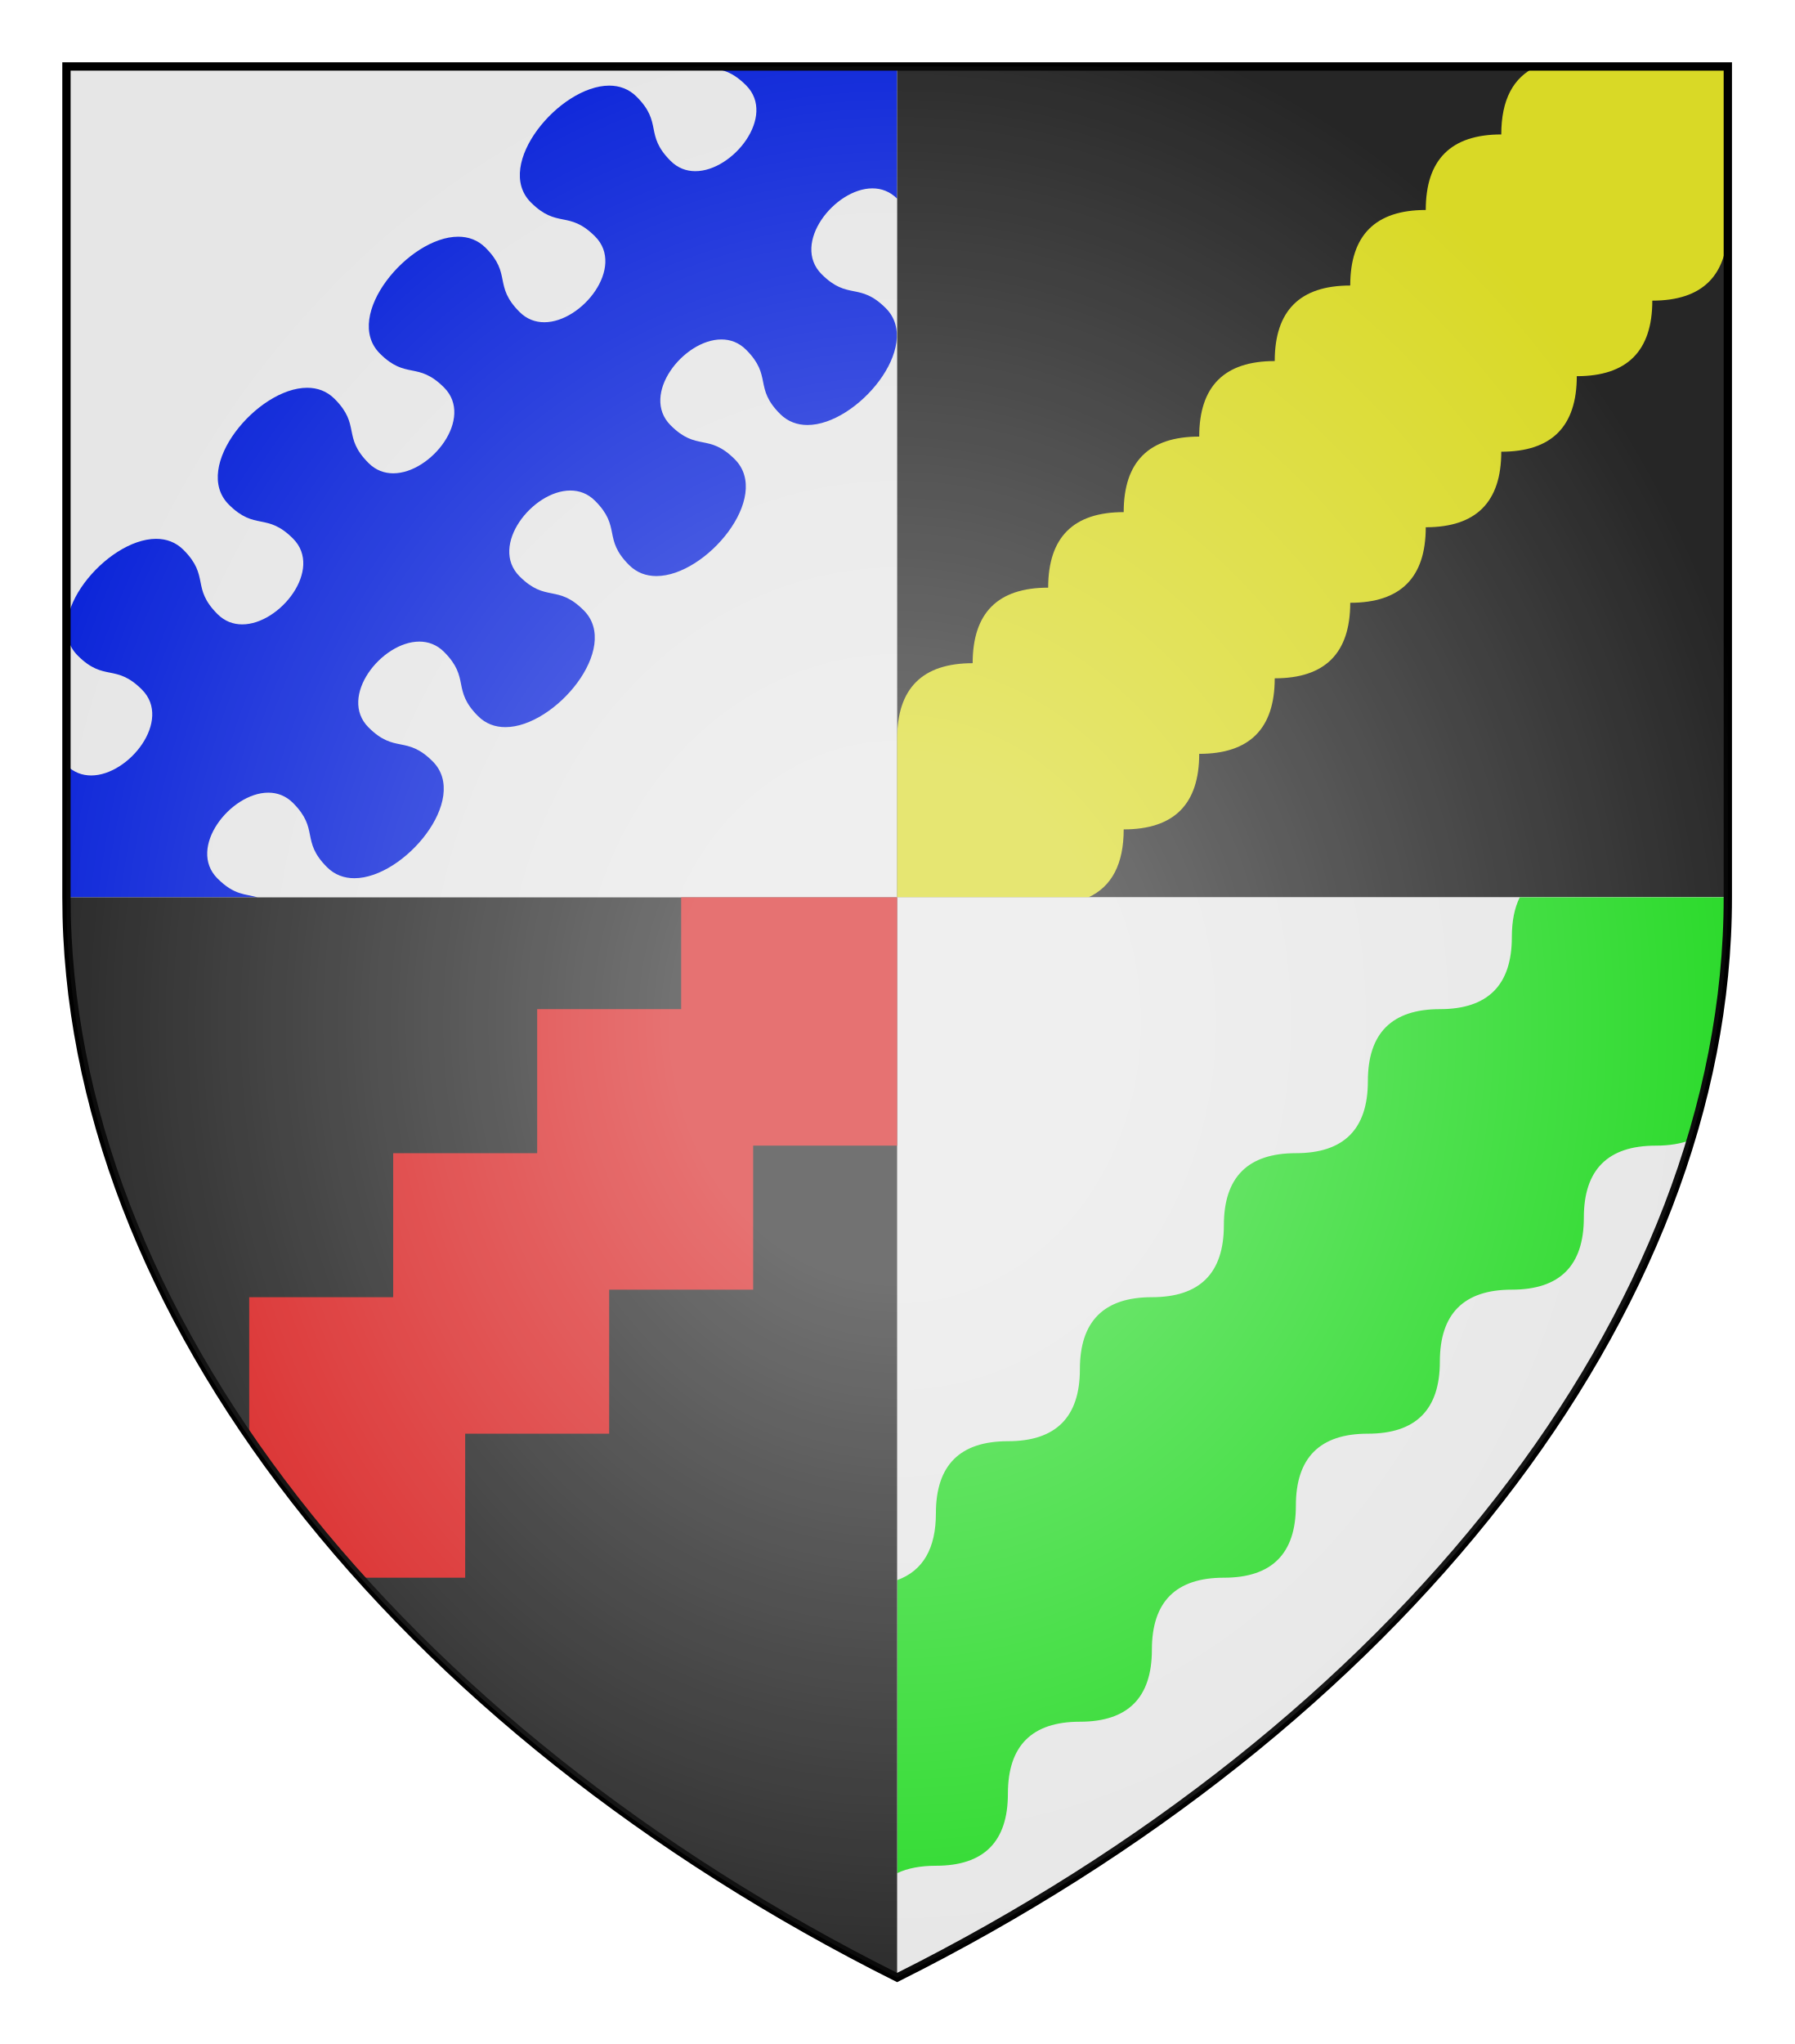
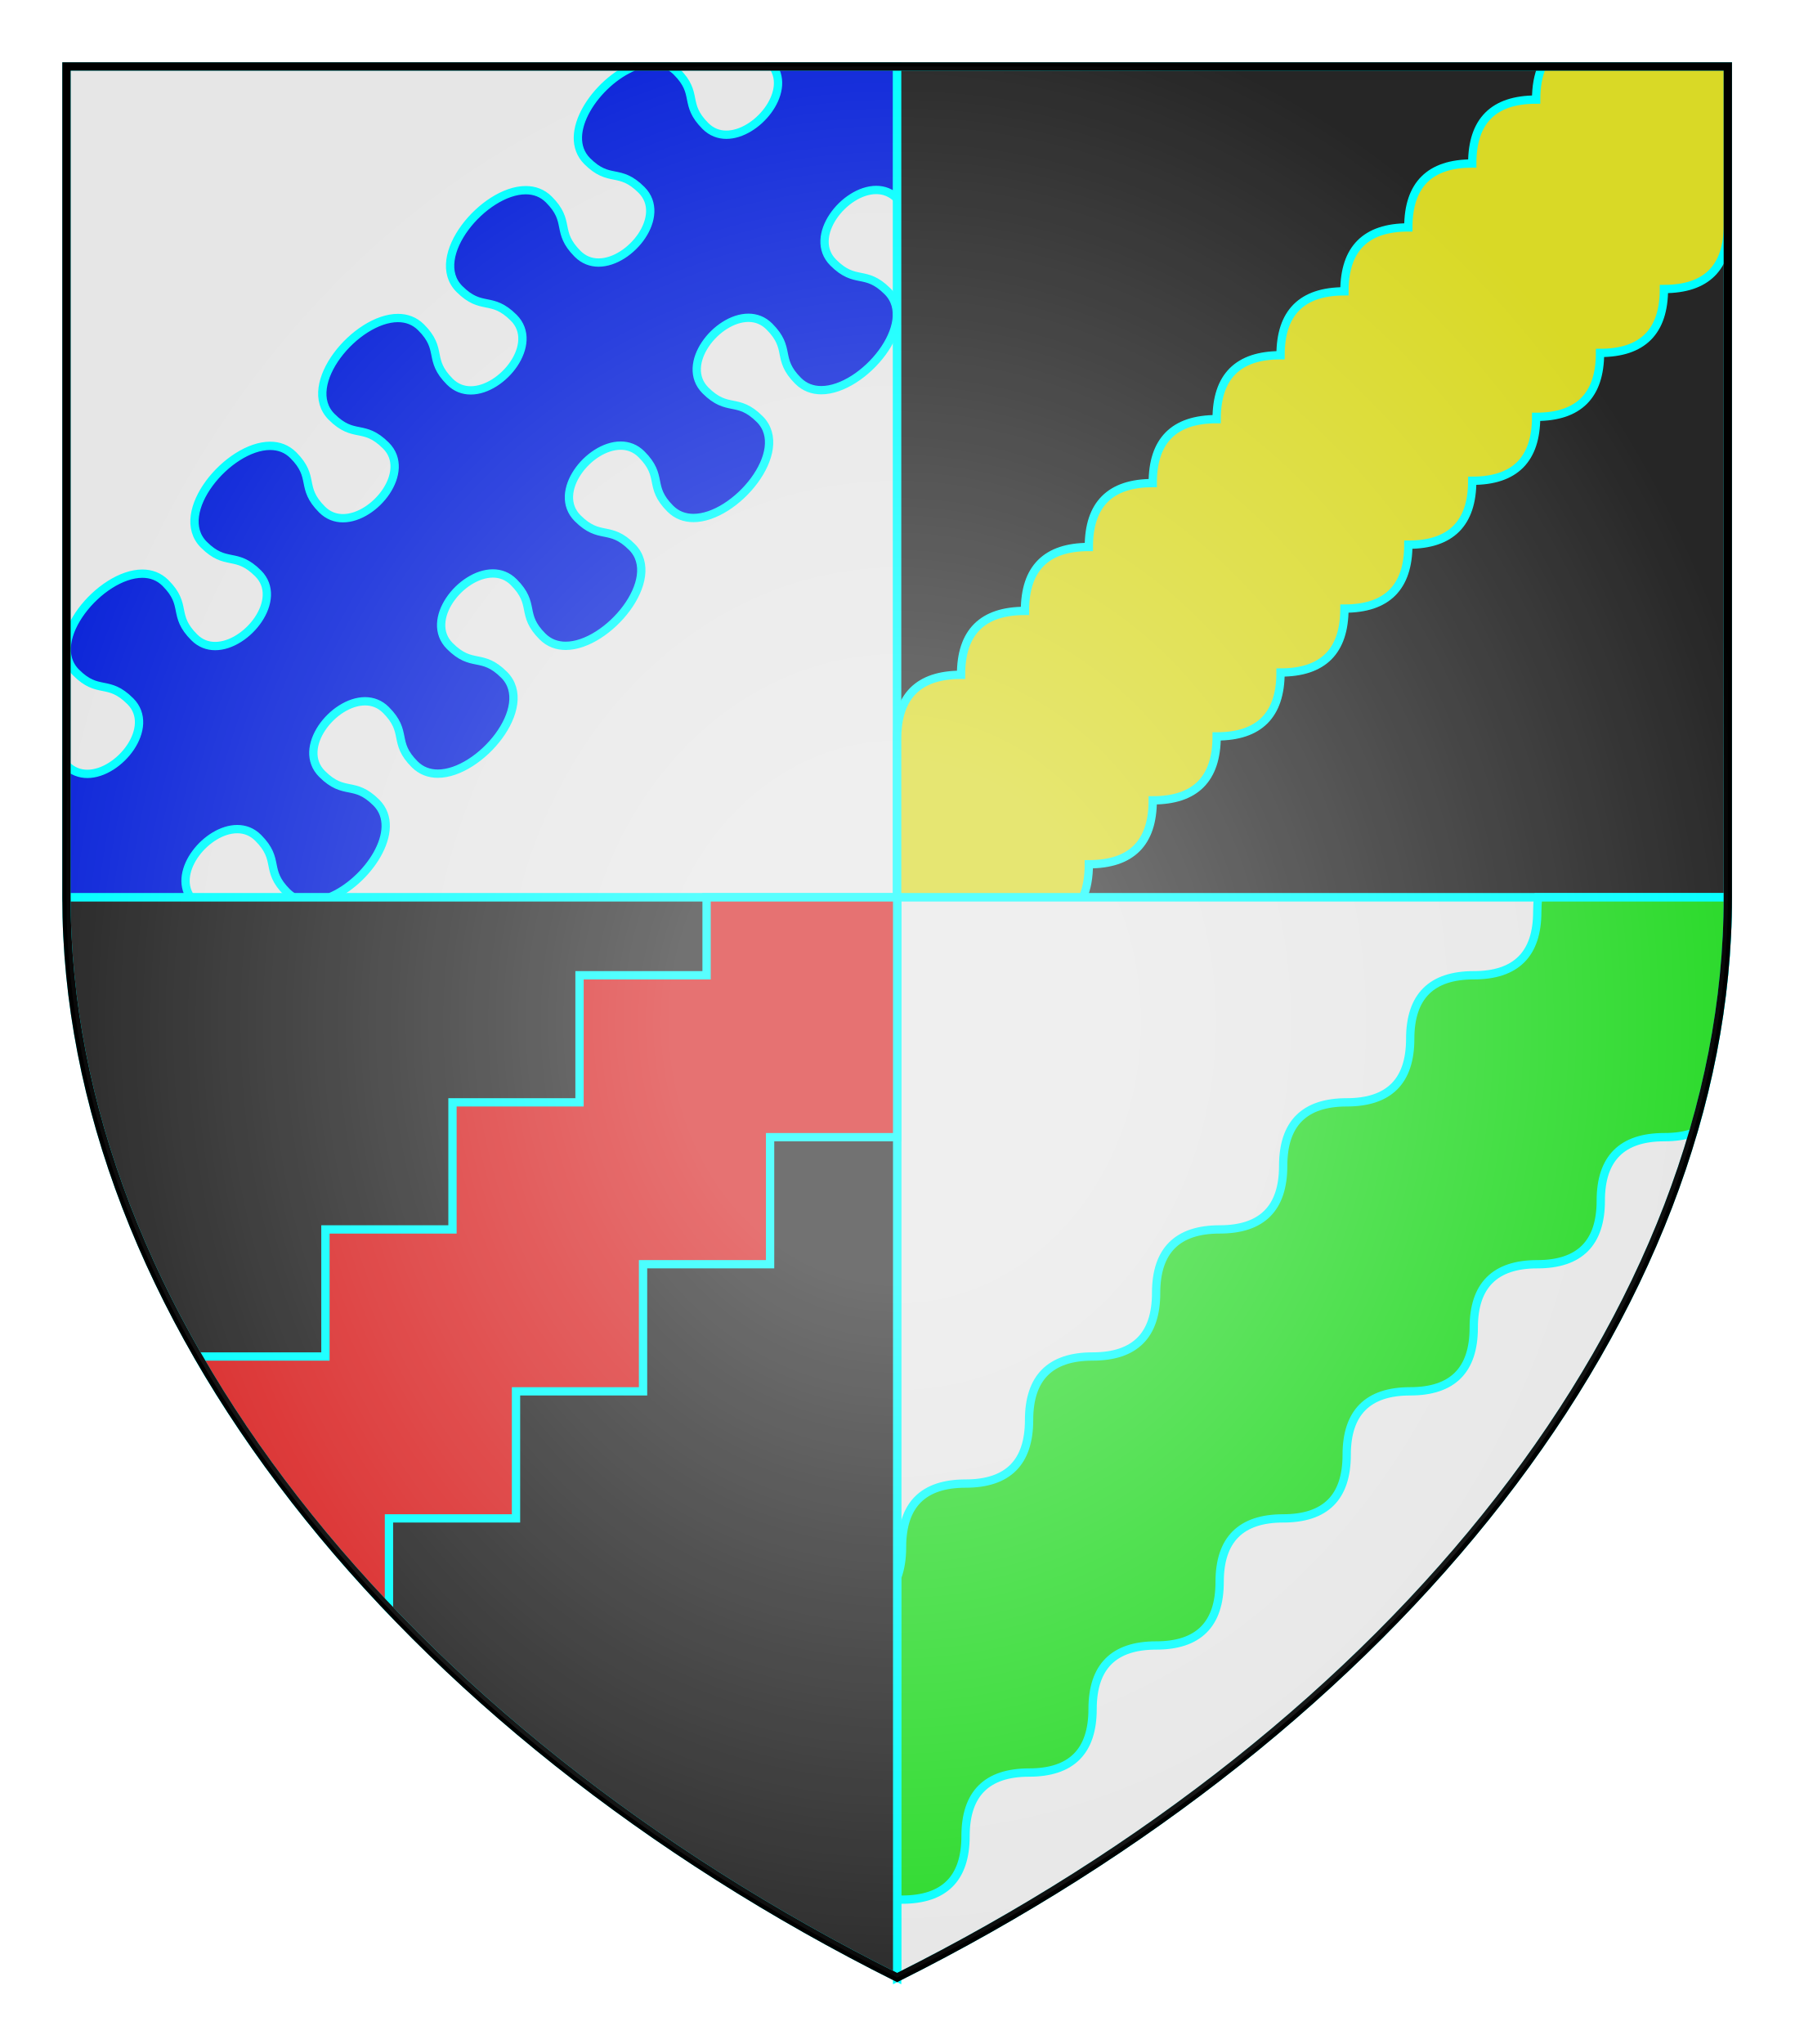
<svg xmlns="http://www.w3.org/2000/svg" height="246.0" width="216.0">
  <defs>
    <clipPath id="contour">
      <path d="M 8.0,8.0 L 208.0,8.0 L 208.0,108.0 C 208.0,158.0 168.0,208.0 108.0,238.0 C 48.0,208.0 8.0,158.0 8.0,108.0 L 8.0,8.0 Z" />
    </clipPath>
    <radialGradient id="lighting">
      <stop offset="25%" stop-color="white" stop-opacity="35%" />
      <stop offset="100%" stop-color="white" stop-opacity="0%" />
    </radialGradient>
  </defs>
  <g transform="translate(8.0,8.0)">
-     <path d="M 0.0,0.0 L 0.0,100.0 L 100.0,100.0 L 100.0,0.0 L 0.0,0.0 Z" style="fill: rgb(230, 230, 230); stroke-width: 1px; stroke: none;" />
-     <path d="M 76.97,0.0 C 78.479,0.435 79.773,0.227 81.818,2.272 C 85.496,5.949 80.248,12.602 75.702,12.602 C 74.629,12.602 73.595,12.231 72.727,11.363 C 69.545,8.181 71.818,6.817 68.636,3.636 C 67.707,2.707 66.568,2.305 65.343,2.305 C 59.374,2.305 51.383,11.837 55.909,16.363 C 59.091,19.545 60.455,17.272 63.636,20.454 C 67.314,24.131 62.066,30.783 57.52,30.783 C 56.447,30.783 55.414,30.413 54.545,29.545 C 51.364,26.363 53.636,24.999 50.455,21.817 C 49.526,20.888 48.386,20.487 47.161,20.487 C 41.192,20.487 33.202,30.019 37.727,34.545 C 40.909,37.726 42.273,35.454 45.455,38.636 C 49.132,42.313 43.884,48.965 39.339,48.965 C 38.266,48.965 37.232,48.595 36.364,47.726 C 33.182,44.545 35.455,43.181 32.273,39.999 C 31.344,39.07 30.204,38.669 28.979,38.669 C 23.011,38.669 15.02,48.201 19.545,52.726 C 22.727,55.908 24.091,53.636 27.273,56.817 C 30.95,60.495 25.702,67.147 21.157,67.147 C 20.084,67.147 19.05,66.776 18.182,65.908 C 15.0,62.726 17.273,61.363 14.091,58.181 C 13.162,57.252 12.022,56.85 10.797,56.85 C 4.829,56.85 -3.162,66.383 1.364,70.908 C 4.545,74.09 5.909,71.817 9.091,74.999 C 12.768,78.677 7.52,85.329 2.975,85.329 C 1.902,85.329 0.868,84.958 2.8421709430404007E-14,84.09 C 1.8207657603852567E-14,84.09 7.993605777301127E-15,84.09 -2.220446049250313E-15,84.09 L 0.0,84.09 L 0.0,100.0 L 23.03,100.0 C 21.521,99.565 20.227,99.773 18.182,97.728 C 14.504,94.051 19.752,87.398 24.298,87.398 C 25.371,87.398 26.405,87.769 27.273,88.637 C 30.455,91.819 28.182,93.183 31.364,96.364 C 32.293,97.293 33.432,97.695 34.657,97.695 C 40.626,97.695 48.617,88.163 44.091,83.637 C 40.909,80.455 39.545,82.728 36.364,79.546 C 32.686,75.869 37.934,69.217 42.48,69.217 C 43.553,69.217 44.586,69.587 45.455,70.455 C 48.636,73.637 46.364,75.001 49.545,78.183 C 50.474,79.112 51.614,79.513 52.839,79.513 C 58.808,79.513 66.798,69.981 62.273,65.455 C 59.091,62.274 57.727,64.546 54.545,61.364 C 50.868,57.687 56.116,51.035 60.661,51.035 C 61.734,51.035 62.768,51.405 63.636,52.274 C 66.818,55.455 64.545,56.819 67.727,60.001 C 68.656,60.93 69.796,61.331 71.021,61.331 C 76.989,61.331 84.98,51.799 80.455,47.274 C 77.273,44.092 75.909,46.364 72.727,43.183 C 69.05,39.505 74.298,32.853 78.843,32.853 C 79.916,32.853 80.95,33.224 81.818,34.092 C 85.0,37.274 82.727,38.637 85.909,41.819 C 86.838,42.748 87.978,43.15 89.203,43.15 C 95.171,43.15 103.162,33.617 98.636,29.092 C 95.455,25.91 94.091,28.183 90.909,25.001 C 87.232,21.323 92.48,14.671 97.025,14.671 C 98.098,14.671 99.132,15.042 100.0,15.91 L 100.0,15.91 L 100.0,0.0 L 76.97,0.0 Z" style="fill: rgb(13, 38, 217); stroke-width: 1px; stroke: none;" />
-     <path d="M 100.0,0.0 L 100.0,100.0 L 200.0,100.0 L 200.0,0.0 L 100.0,0.0 Z" style="fill: rgb(38, 38, 38); stroke-width: 1px; stroke: none;" />
-     <path d="M 176.976,0.0 Q 172.727,1.966 172.727,8.181 Q 163.636,8.181 163.636,17.272 Q 154.545,17.272 154.545,26.363 Q 145.455,26.363 145.455,35.454 Q 136.364,35.454 136.364,44.544 Q 127.273,44.544 127.273,53.635 Q 118.182,53.635 118.182,62.726 L 118.182,62.726 Q 109.091,62.726 109.091,71.817 Q 100.0,71.817 100.0,80.908 L 100.0,80.908 L 100.0,100.0 L 123.024,100.0 Q 127.273,98.034 127.273,91.819 Q 136.364,91.819 136.364,82.728 Q 145.455,82.728 145.455,73.637 Q 154.545,73.637 154.545,64.546 Q 163.636,64.546 163.636,55.456 Q 172.727,55.456 172.727,46.365 Q 181.818,46.365 181.818,37.274 Q 190.909,37.274 190.909,28.183 Q 200.0,28.183 200.0,19.092 L 200.0,0.0 L 176.976,0.0 Z" style="fill: rgb(217, 217, 38); stroke-width: 1px; stroke: none;" />
-     <path d="M 100.0,100.0 L 100.0,230.0 C 160.0,200.0 200.0,150.0 200.0,100.0 L 100.0,100.0 Z" style="fill: rgb(230, 230, 230); stroke-width: 1px; stroke: none;" />
-     <path d="M 174.949,100.0 L 174.949,100.0 Q 174.0,101.919 174.0,104.787 Q 174.0,113.453 165.333,113.453 Q 156.667,113.453 156.667,122.12 Q 156.667,130.787 148.0,130.787 L 148.0,130.787 Q 139.333,130.787 139.333,139.453 Q 139.333,148.12 130.667,148.12 L 130.667,148.12 Q 122.0,148.12 122.0,156.787 Q 122.0,165.453 113.333,165.453 Q 104.667,165.453 104.667,174.12 Q 104.667,180.48 100.0,182.173 L 100.0,182.173 L 100.0,217.438 L 100.0,217.438 Q 101.888,216.547 104.667,216.547 Q 113.333,216.547 113.333,207.88 Q 113.333,199.213 122.0,199.213 L 122.0,199.213 Q 130.667,199.213 130.667,190.547 Q 130.667,181.88 139.333,181.88 L 139.333,181.88 Q 148.0,181.88 148.0,173.213 Q 148.0,164.547 156.667,164.547 L 156.667,164.547 Q 165.333,164.547 165.333,155.88 Q 165.333,147.213 174.0,147.213 Q 182.667,147.213 182.667,138.547 Q 182.667,129.88 191.333,129.88 Q 193.798,129.88 195.562,129.179 L 195.562,129.179 C 198.471,119.552 200.0,109.776 200.0,100.0 L 174.949,100.0 Z" style="fill: rgb(38, 217, 38); stroke-width: 1px; stroke: none;" />
-     <path d="M 0.0,100.0 C 0.0,150.0 40.0,200.0 100.0,230.0 L 100.0,100.0 L 0.0,100.0 Z" style="fill: rgb(38, 38, 38); stroke-width: 1px; stroke: none;" />
-     <path d="M 74.0,100.0 L 74.0,104.787 L 74.0,113.453 L 56.667,113.453 L 56.667,122.12 L 56.667,130.787 L 48.0,130.787 L 39.333,130.787 L 39.333,139.453 L 39.333,148.12 L 30.667,148.12 L 22.0,148.12 L 22.0,156.787 L 22.0,164.987 L 22.0,164.987 C 25.975,170.772 30.442,176.416 35.359,181.88 L 30.667,181.88 L 39.333,181.88 L 48.0,181.88 L 48.0,173.213 L 48.0,164.547 L 56.667,164.547 L 65.333,164.547 L 65.333,155.88 L 65.333,147.213 L 82.667,147.213 L 82.667,138.547 L 82.667,129.88 L 100.0,129.88 L 100.0,121.213 L 100.0,112.547 L 100.0,112.547 L 100.0,100.0 L 74.0,100.0 Z" style="fill: rgb(217, 38, 38); stroke-width: 1px; stroke: none;" />
+     <path d="M 0.0,0.0 L 0.0,100.0 L 100.0,100.0 L 100.0,0.0 L 0.0,0.0 Z" style="fill: rgb(230, 230, 230); stroke-width: 1px; stroke: rgb(0, 255, 255);" />
+     <path d="M 68.342,0.0 C 63.843,1.814 59.434,8.139 62.692,11.398 C 65.385,14.09 66.538,12.167 69.231,14.859 C 72.342,17.971 67.902,23.6 64.056,23.6 C 63.148,23.6 62.273,23.286 61.538,22.552 C 58.846,19.859 60.769,18.705 58.077,16.013 C 57.291,15.227 56.326,14.887 55.29,14.887 C 50.24,14.887 43.478,22.953 47.308,26.782 C 50.0,29.475 51.154,27.552 53.846,30.244 C 56.958,33.356 52.517,38.984 48.671,38.984 C 47.763,38.984 46.888,38.671 46.154,37.936 C 43.462,35.244 45.385,34.09 42.692,31.398 C 41.906,30.612 40.942,30.272 39.905,30.272 C 34.855,30.272 28.094,38.338 31.923,42.167 C 34.615,44.859 35.769,42.936 38.462,45.629 C 41.573,48.74 37.133,54.369 33.287,54.369 C 32.379,54.369 31.504,54.055 30.769,53.321 C 28.077,50.629 30.0,49.475 27.308,46.782 C 26.522,45.996 25.557,45.657 24.521,45.657 C 19.47,45.657 12.709,53.722 16.538,57.552 C 19.231,60.244 20.385,58.321 23.077,61.013 C 26.189,64.125 21.748,69.754 17.902,69.754 C 16.994,69.754 16.119,69.44 15.385,68.705 C 12.692,66.013 14.615,64.859 11.923,62.167 C 11.137,61.381 10.173,61.041 9.136,61.041 C 4.086,61.041 -2.676,69.107 1.154,72.936 C 3.846,75.629 5.0,73.705 7.692,76.398 C 10.804,79.509 6.363,85.138 2.517,85.138 C 1.609,85.138 0.735,84.825 2.425637874898536E-15,84.09 L 0.0,84.09 L 0.0,100.0 L 14.945,100.0 C 12.751,96.822 16.921,91.785 20.56,91.785 C 21.468,91.785 22.342,92.098 23.077,92.833 C 25.769,95.525 23.846,96.679 26.538,99.371 C 26.794,99.627 27.068,99.835 27.358,100.0 L 31.658,100.0 C 36.157,98.186 40.566,91.861 37.308,88.602 C 34.615,85.91 33.462,87.833 30.769,85.141 C 27.658,82.029 32.098,76.4 35.944,76.4 C 36.852,76.4 37.727,76.714 38.462,77.448 C 41.154,80.141 39.231,81.295 41.923,83.987 C 42.709,84.773 43.674,85.113 44.71,85.113 C 49.76,85.113 56.522,77.047 52.692,73.218 C 50.0,70.525 48.846,72.448 46.154,69.756 C 43.042,66.644 47.483,61.016 51.329,61.016 C 52.237,61.016 53.112,61.329 53.846,62.064 C 56.538,64.756 54.615,65.91 57.308,68.602 C 58.094,69.388 59.058,69.728 60.095,69.728 C 65.145,69.728 71.906,61.662 68.077,57.833 C 65.385,55.141 64.231,57.064 61.538,54.371 C 58.427,51.26 62.867,45.631 66.713,45.631 C 67.621,45.631 68.496,45.945 69.231,46.679 C 71.923,49.371 70.0,50.525 72.692,53.218 C 73.478,54.004 74.443,54.343 75.479,54.343 C 80.53,54.343 87.291,46.278 83.462,42.448 C 80.769,39.756 79.615,41.679 76.923,38.987 C 73.811,35.875 78.252,30.246 82.098,30.246 C 83.006,30.246 83.881,30.56 84.615,31.295 C 87.308,33.987 85.385,35.141 88.077,37.833 C 88.863,38.619 89.827,38.959 90.864,38.959 C 95.914,38.959 102.676,30.893 98.846,27.064 C 96.154,24.371 95.0,26.295 92.308,23.602 C 89.196,20.491 93.637,14.862 97.483,14.862 C 98.391,14.862 99.265,15.175 100.0,15.91 L 100.0,15.91 L 100.0,0.0 L 85.055,0.0 C 87.249,3.178 83.079,8.215 79.44,8.215 C 78.532,8.215 77.658,7.902 76.923,7.167 C 74.231,4.475 76.154,3.321 73.462,0.629 C 73.206,0.373 72.932,0.165 72.642,0.0 L 68.342,0.0 Z" style="fill: rgb(13, 38, 217); stroke-width: 1px; stroke: rgb(0, 255, 255);" />
+     <path d="M 100.0,0.0 L 100.0,100.0 L 200.0,100.0 L 200.0,0.0 L 100.0,0.0 Z" style="fill: rgb(38, 38, 38); stroke-width: 1px; stroke: rgb(0, 255, 255);" />
+     <path d="M 177.642,0.0 Q 176.923,1.633 176.923,3.985 Q 169.231,3.985 169.231,11.677 Q 161.538,11.677 161.538,19.37 Q 153.846,19.37 153.846,27.062 Q 146.154,27.062 146.154,34.754 Q 138.462,34.754 138.462,42.447 Q 130.769,42.447 130.769,50.139 Q 123.077,50.139 123.077,57.831 Q 115.385,57.831 115.385,65.523 Q 107.692,65.523 107.692,73.216 Q 100.0,73.216 100.0,80.908 L 100.0,80.908 L 100.0,100.0 L 122.358,100.0 Q 123.077,98.367 123.077,96.015 Q 130.769,96.015 130.769,88.323 Q 138.462,88.323 138.462,80.63 Q 146.154,80.63 146.154,72.938 Q 153.846,72.938 153.846,65.246 Q 161.538,65.246 161.538,57.553 Q 169.231,57.553 169.231,49.861 Q 176.923,49.861 176.923,42.169 Q 184.615,42.169 184.615,34.476 Q 192.308,34.476 192.308,26.784 Q 200,26.784 200.0,19.093 L 200.0,19.093 L 200.0,0.0 L 177.642,0.0 Z" style="fill: rgb(217, 217, 38); stroke-width: 1px; stroke: rgb(0, 255, 255);" />
+     <path d="M 100.0,100.0 L 100.0,230.0 C 160.0,200.0 200.0,150.0 200.0,100.0 L 100.0,100.0 Z" style="fill: rgb(230, 230, 230); stroke-width: 1px; stroke: rgb(0, 255, 255);" />
+     <path d="M 177.169,100.0 Q 177.059,100.809 177.059,101.728 Q 177.059,109.375 169.412,109.375 Q 161.765,109.375 161.765,117.022 Q 161.765,124.669 154.118,124.669 Q 146.471,124.669 146.471,132.316 Q 146.471,139.963 138.824,139.963 Q 131.176,139.963 131.176,147.61 Q 131.176,155.257 123.529,155.257 Q 115.882,155.257 115.882,162.904 Q 115.882,170.551 108.235,170.551 Q 100.588,170.551 100.588,178.199 Q 100.588,180.319 100.0,181.852 L 100.0,181.852 L 100.0,220.637 L 100,220.637 Q 100.288,220.625 100.588,220.625 Q 108.235,220.625 108.235,212.978 Q 108.235,205.331 115.882,205.331 Q 123.529,205.331 123.529,197.684 Q 123.529,190.037 131.176,190.037 Q 138.824,190.037 138.824,182.39 Q 138.824,174.743 146.471,174.743 Q 154.118,174.743 154.118,167.096 Q 154.118,159.449 161.765,159.449 Q 169.412,159.449 169.412,151.801 Q 169.412,144.154 177.059,144.154 Q 184.706,144.154 184.706,136.507 Q 184.706,128.86 192.353,128.86 Q 194.34,128.86 195.811,128.344 L 195.811,128.344 C 198.558,118.987 200.0,109.494 200.0,100.0 L 177.169,100.0 Z" style="fill: rgb(38, 217, 38); stroke-width: 1px; stroke: rgb(0, 255, 255);" />
+     <path d="M 0.0,100.0 C 0.0,150.0 40.0,200.0 100.0,230.0 L 100.0,100.0 L 0.0,100.0 Z" style="fill: rgb(38, 38, 38); stroke-width: 1px; stroke: rgb(0, 255, 255);" />
+     <path d="M 77.059,100.0 L 77.059,101.728 L 77.059,109.375 L 61.765,109.375 L 61.765,117.022 L 61.765,124.669 L 54.118,124.669 L 46.471,124.669 L 46.471,132.316 L 46.471,139.963 L 31.176,139.963 L 31.176,147.61 L 31.176,155.257 L 23.529,155.257 L 15.882,155.257 L 15.882,155.303 L 15.882,155.303 C 21.977,165.86 29.699,176.041 38.824,185.621 L 38.824,185.621 L 38.824,182.39 L 38.824,174.743 L 46.471,174.743 L 54.118,174.743 L 54.118,167.096 L 54.118,159.449 L 69.412,159.449 L 69.412,151.801 L 69.412,144.154 L 84.706,144.154 L 84.706,136.507 L 84.706,128.86 L 92.353,128.86 L 100.0,128.86 L 100.0,100.0 L 77.059,100.0 Z" style="fill: rgb(217, 38, 38); stroke-width: 1px; stroke: rgb(0, 255, 255);" />
    <path d="M 0.0,0.0 L 200.0,0.0 L 200.0,100.0 C 200.0,150.0 160.0,200.0 100.0,230.0 C 40.0,200.0 0.0,150.0 0.0,100.0 L 0.0,0.0 Z" style="fill: none; stroke-width: 1px; stroke: rgb(0, 0, 0);" />
  </g>
  <rect clip-path="url(#contour)" fill="url(#lighting)" height="246.0" width="216.0" x="0.0" y="0.0" />
</svg>
